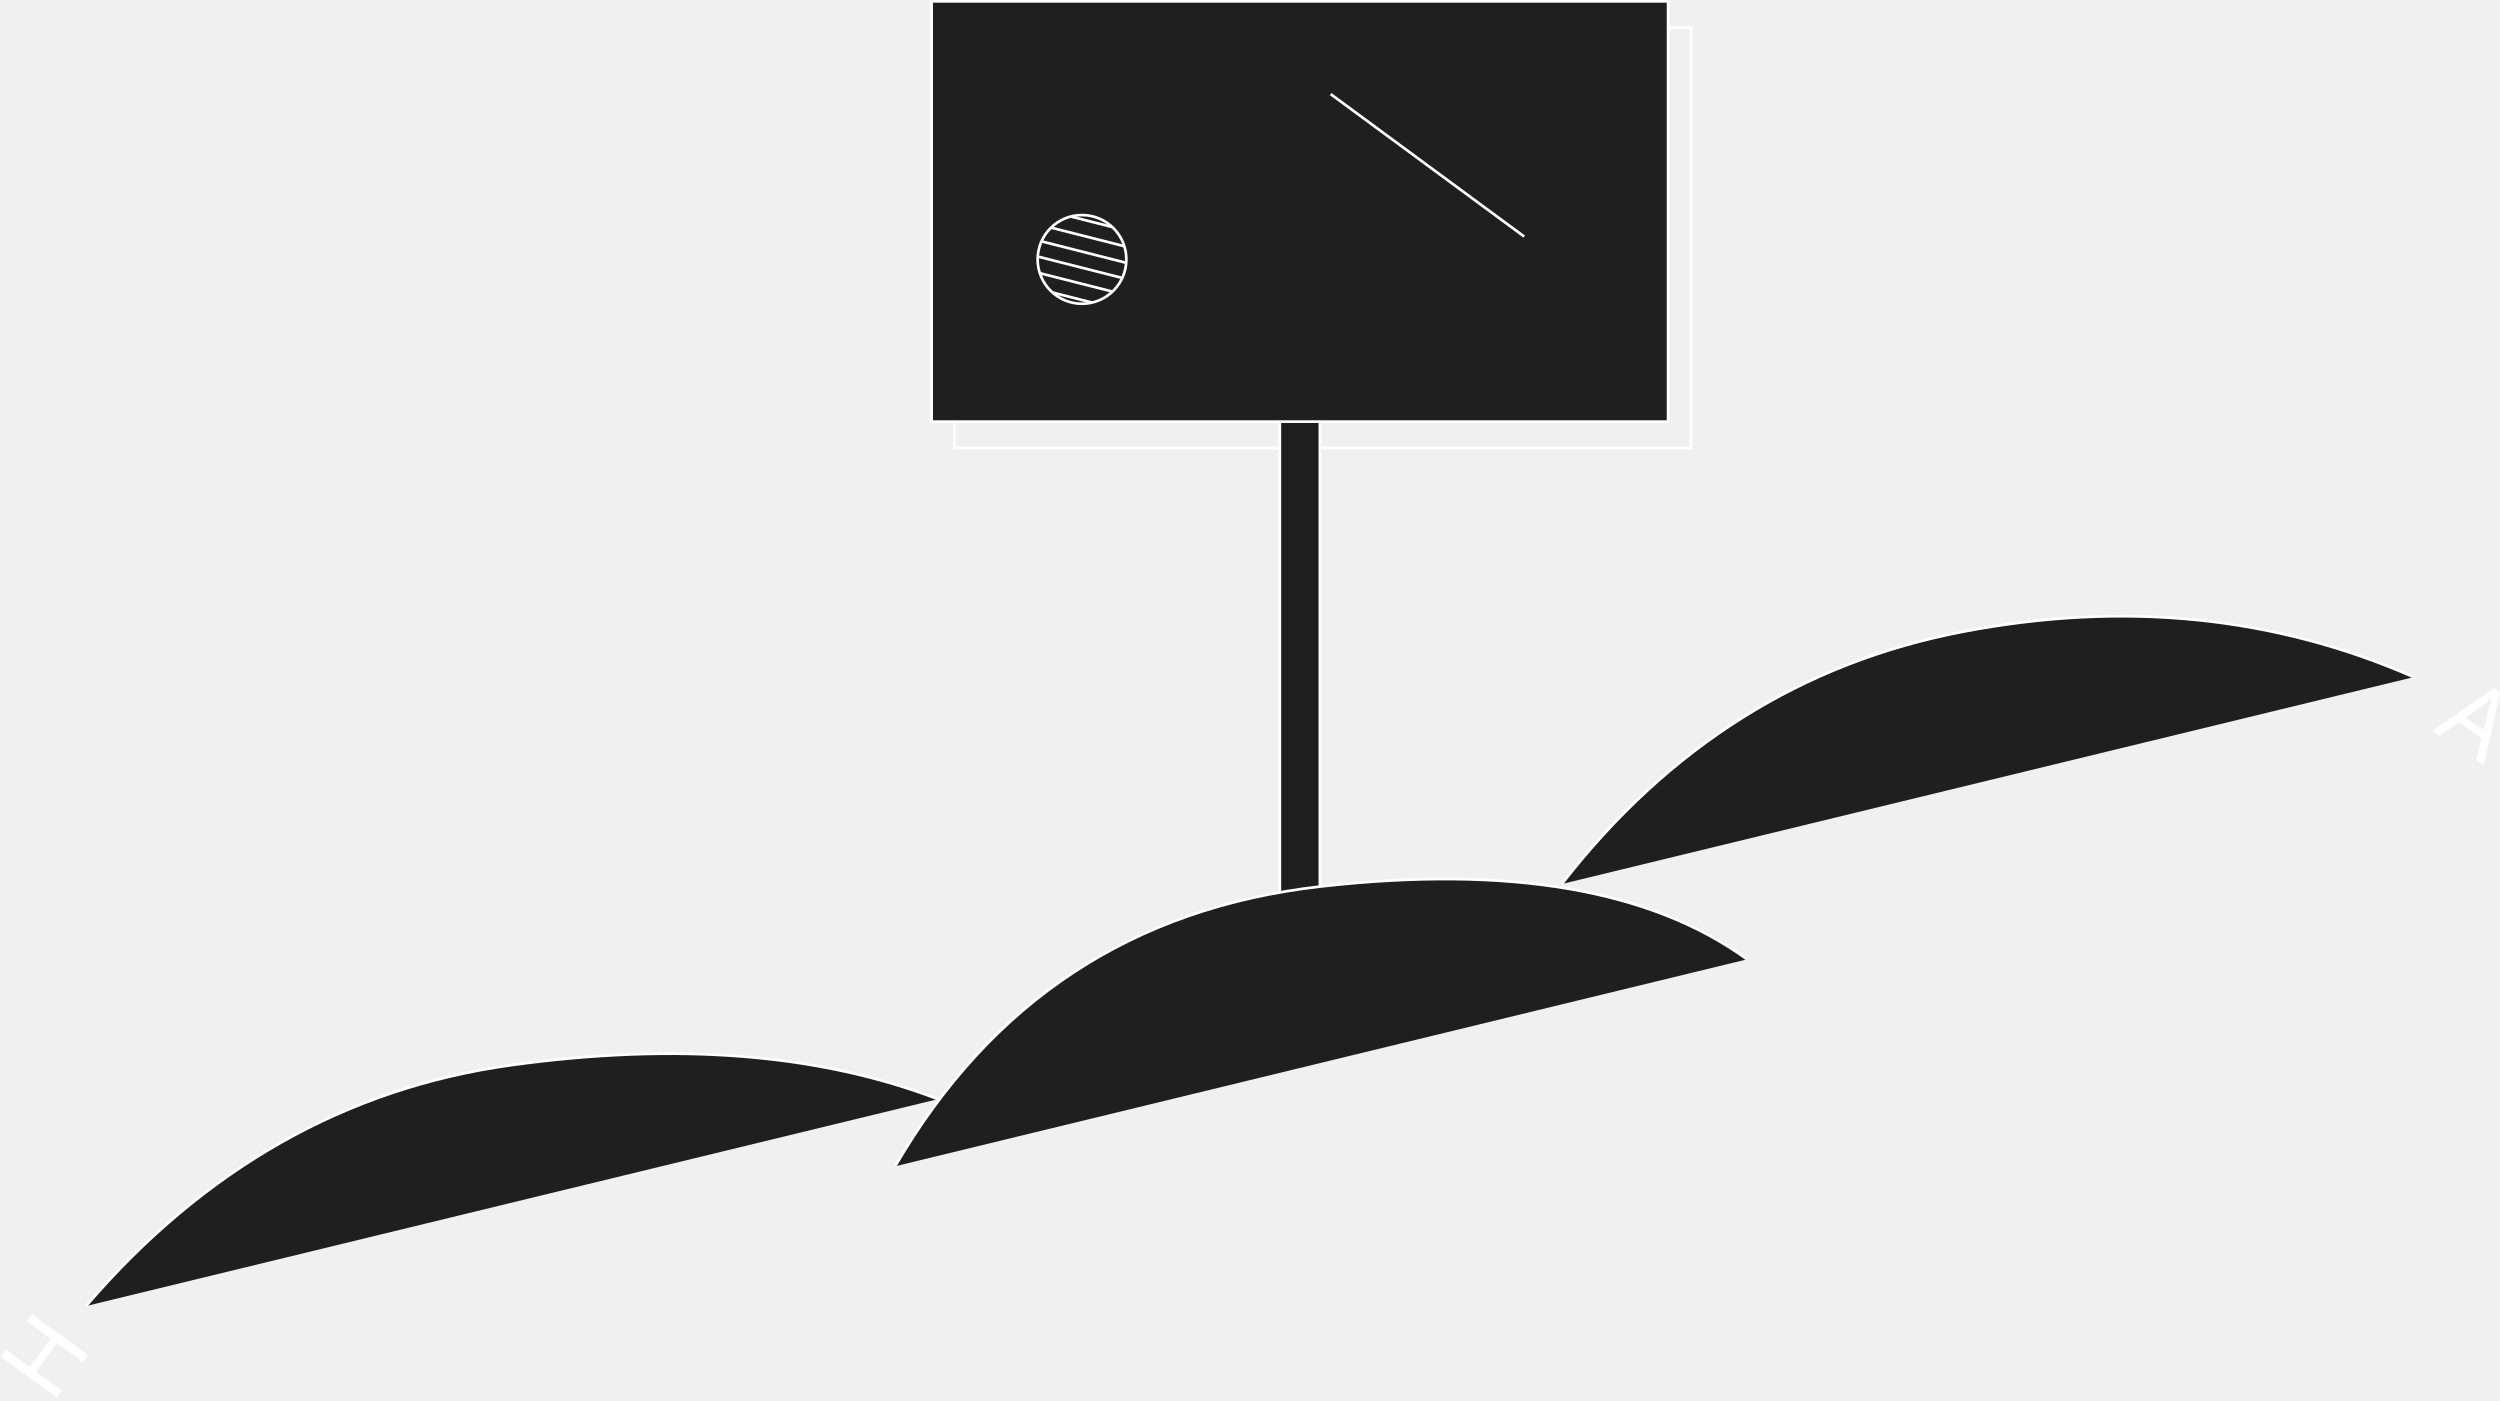
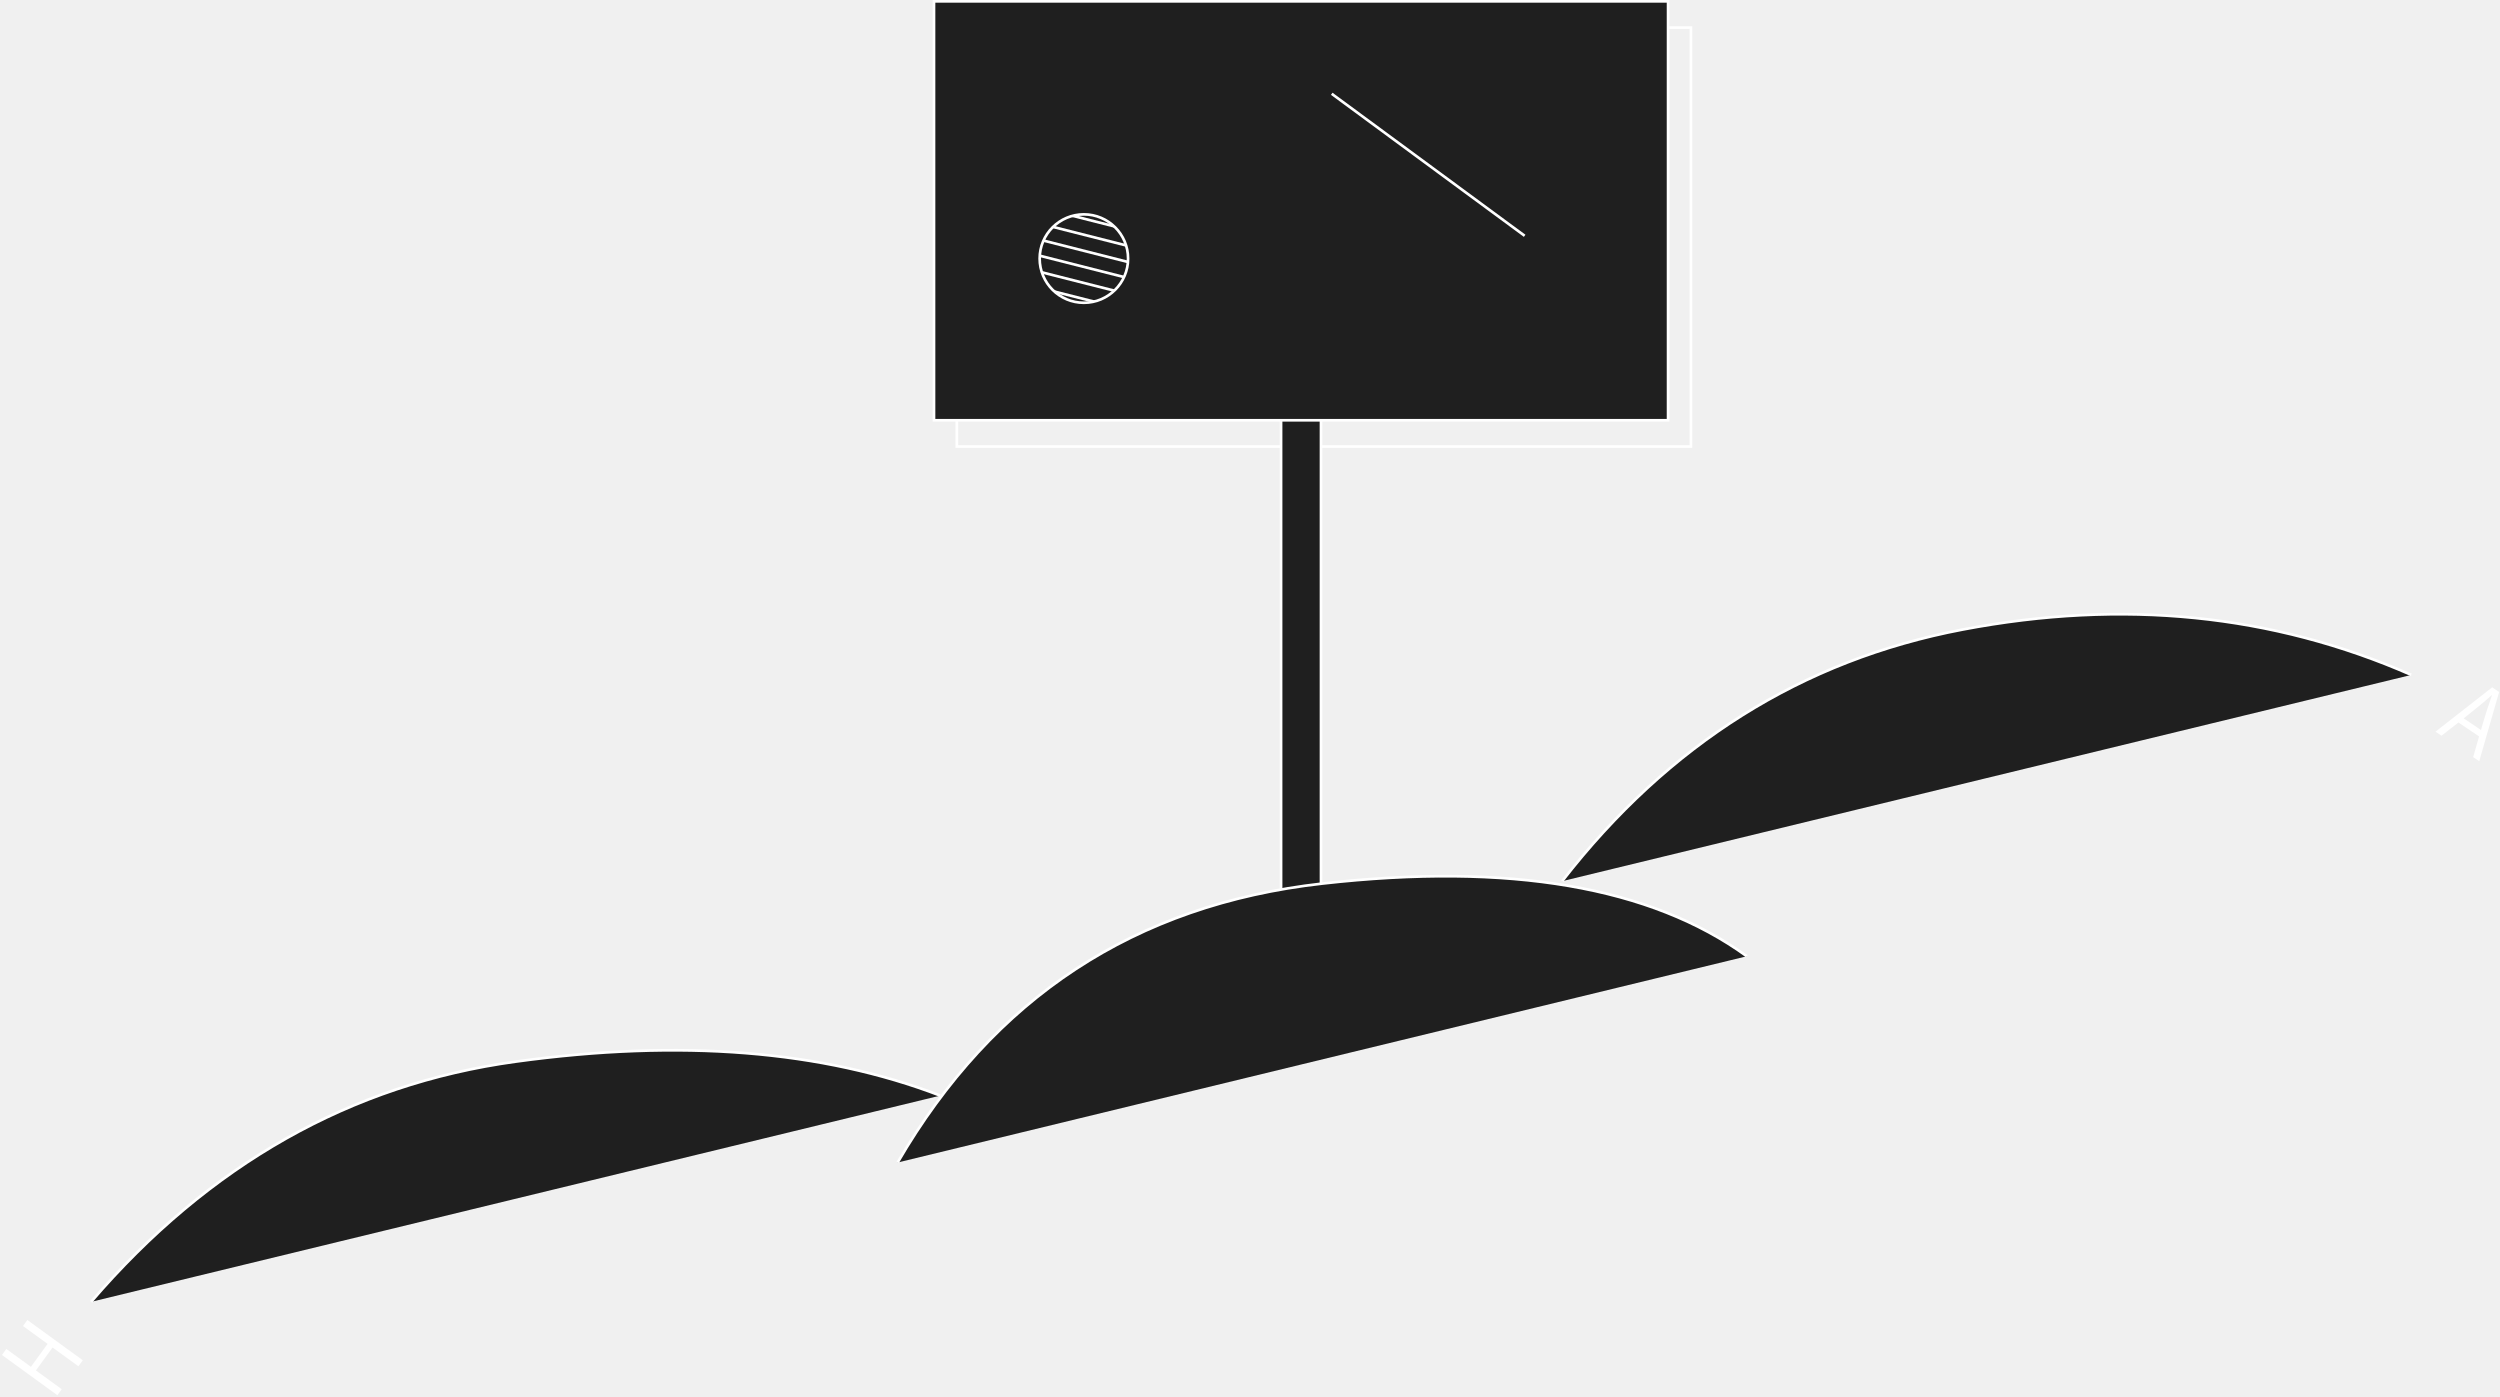
- <svg xmlns="http://www.w3.org/2000/svg" xmlns:xlink="http://www.w3.org/1999/xlink" width="930px" height="521px" viewBox="0 0 930 521" version="1.1">
+ <svg xmlns="http://www.w3.org/2000/svg" xmlns:xlink="http://www.w3.org/1999/xlink" width="933px" height="521px" viewBox="0 0 933 521" version="1.1">
  <defs>
    <circle id="path-1" cx="16.5" cy="16.5" r="16.5" />
  </defs>
  <g id="Page-1" stroke="none" stroke-width="1" fill="none" fill-rule="evenodd">
-     <g id="Landing" transform="translate(-239, -185)">
+     <g id="Landing" transform="translate(-237, -185)">
      <g id="Group" transform="translate(229, 185)">
        <path d="" id="Path-2" stroke="#979797" />
        <rect id="Rectangle-Copy-2" stroke="#FFFFFF" x="365.088" y="10.298" width="273.961" height="156.347" />
        <rect id="Rectangle" stroke="#FFFFFF" fill="#1F1F1F" x="486.093" y="123.265" width="14.907" height="256.057" />
        <rect id="Rectangle-Copy" stroke="#FFFFFF" fill="#1F1F1F" x="356.566" y="0.5" width="273.961" height="156.347" />
        <path d="M343,433.852 C378.753,372.343 431.572,337.644 501.457,329.756 C571.342,321.869 624.161,330.91 659.914,356.88" id="Path-3" stroke="#FFFFFF" fill="#1F1F1F" />
        <path d="M42,485.852 C86.084,434.537 138.903,404.653 200.457,396.198 C262.011,387.743 314.83,391.971 358.914,408.88" id="Path-3-Copy-2" stroke="#FFFFFF" fill="#1F1F1F" />
        <path d="M591,328.852 C630.773,277.655 680.592,246.355 740.457,234.952 C800.322,223.55 856.141,229.192 907.914,251.88" id="Path-3-Copy" stroke="#FFFFFF" fill="#1F1F1F" />
        <path d="M505,35 L577,88" id="Path-6" stroke="#FFFFFF" />
        <g id="Group-6" transform="translate(396, 80)">
          <mask id="mask-2" fill="white">
            <use xlink:href="#path-1" />
          </mask>
          <use id="Oval" stroke="#FFFFFF" xlink:href="#path-1" />
          <g id="Group-5" mask="url(#mask-2)" stroke="#FFFFFF" stroke-linecap="square">
            <g transform="translate(-16, -7)">
              <path d="M0.5,0.5 L75.5,19.5" id="Line" />
              <path d="M0.5,6.5 L75.5,25.5" id="Line-Copy" />
              <path d="M0.5,12.5 L75.5,31.5" id="Line-Copy-2" />
              <path d="M0.5,18.5 L75.5,37.5" id="Line-Copy-3" />
              <path d="M0.5,24.5 L75.5,43.5" id="Line-Copy-4" />
              <path d="M0.5,30.5 L75.5,49.5" id="Line-Copy-5" />
            </g>
          </g>
        </g>
-         <text id="H" transform="translate(24.1534, 504.9411) rotate(-54) translate(-24.1534, -504.9411) " font-family="GTAmericaMono-Light, GT America Mono" font-size="36" font-weight="300" letter-spacing="-0.029" fill="#FFFFFF">
-           <tspan x="12.653" y="519.441">H</tspan>
-         </text>
-         <text id="A" transform="translate(932.5566, 266.255) rotate(34) translate(-932.5566, -266.255) " font-family="GTAmericaMono-Light, GT America Mono" font-size="36" font-weight="300" letter-spacing="-0.029" fill="#FFFFFF">
-           <tspan x="921.057" y="280.755">A</tspan>
-         </text>
+         <polygon id="H" fill="#FFFFFF" transform="translate(23.8134, 506.6611) rotate(-54) translate(-23.8134, -506.6611) " points="31.877 493.881 31.877 519.441 29.105 519.441 29.105 507.525 18.521 507.525 18.521 519.441 15.749 519.441 15.749 493.881 18.521 493.881 18.521 505.221 29.105 505.221 29.105 493.881" />
+         <path d="M939.345,280.755 L936.861,273.123 L927.573,273.123 L925.089,280.755 L922.389,280.755 L930.669,255.195 L933.801,255.195 L942.081,280.755 L939.345,280.755 Z M928.329,270.747 L936.105,270.747 L935.889,270.099 C934.269,265.095 933.117,261.027 932.253,257.679 L932.181,257.679 C931.353,261.027 930.129,265.095 928.545,270.099 L928.329,270.747 Z" id="A" fill="#FFFFFF" transform="translate(932.2346, 267.975) rotate(34) translate(-932.2346, -267.975) " />
      </g>
    </g>
  </g>
</svg>
